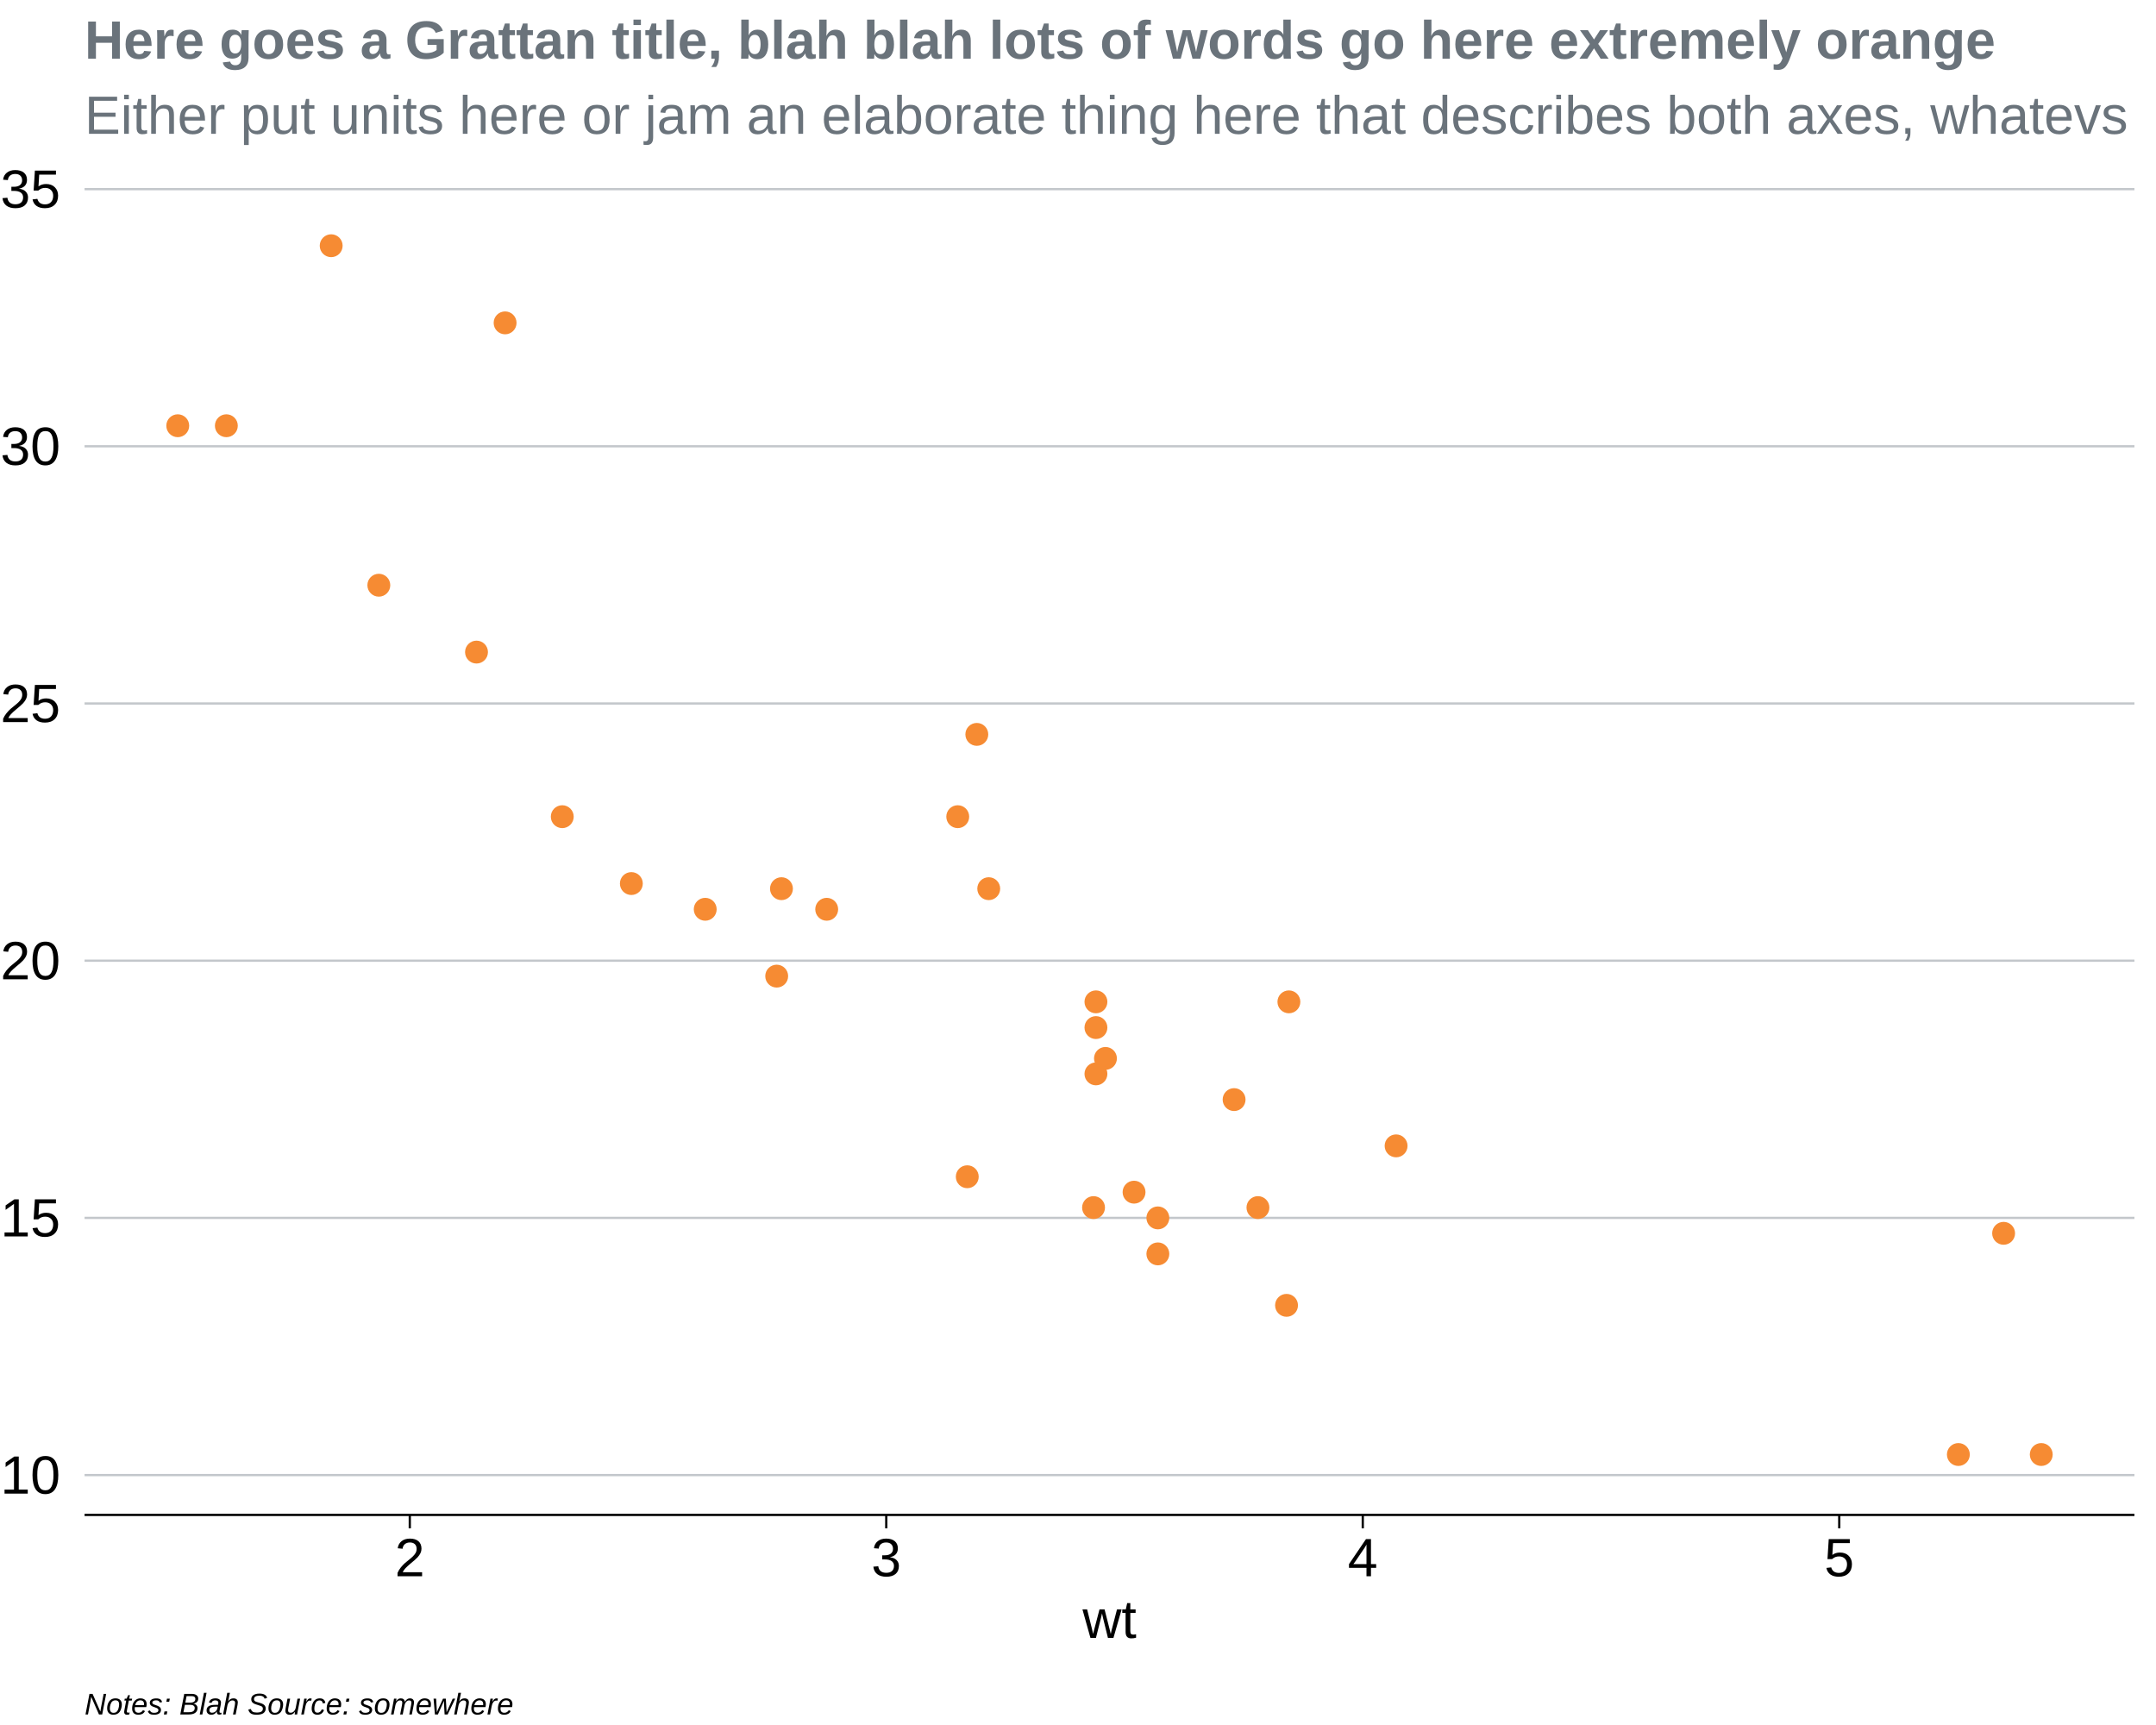
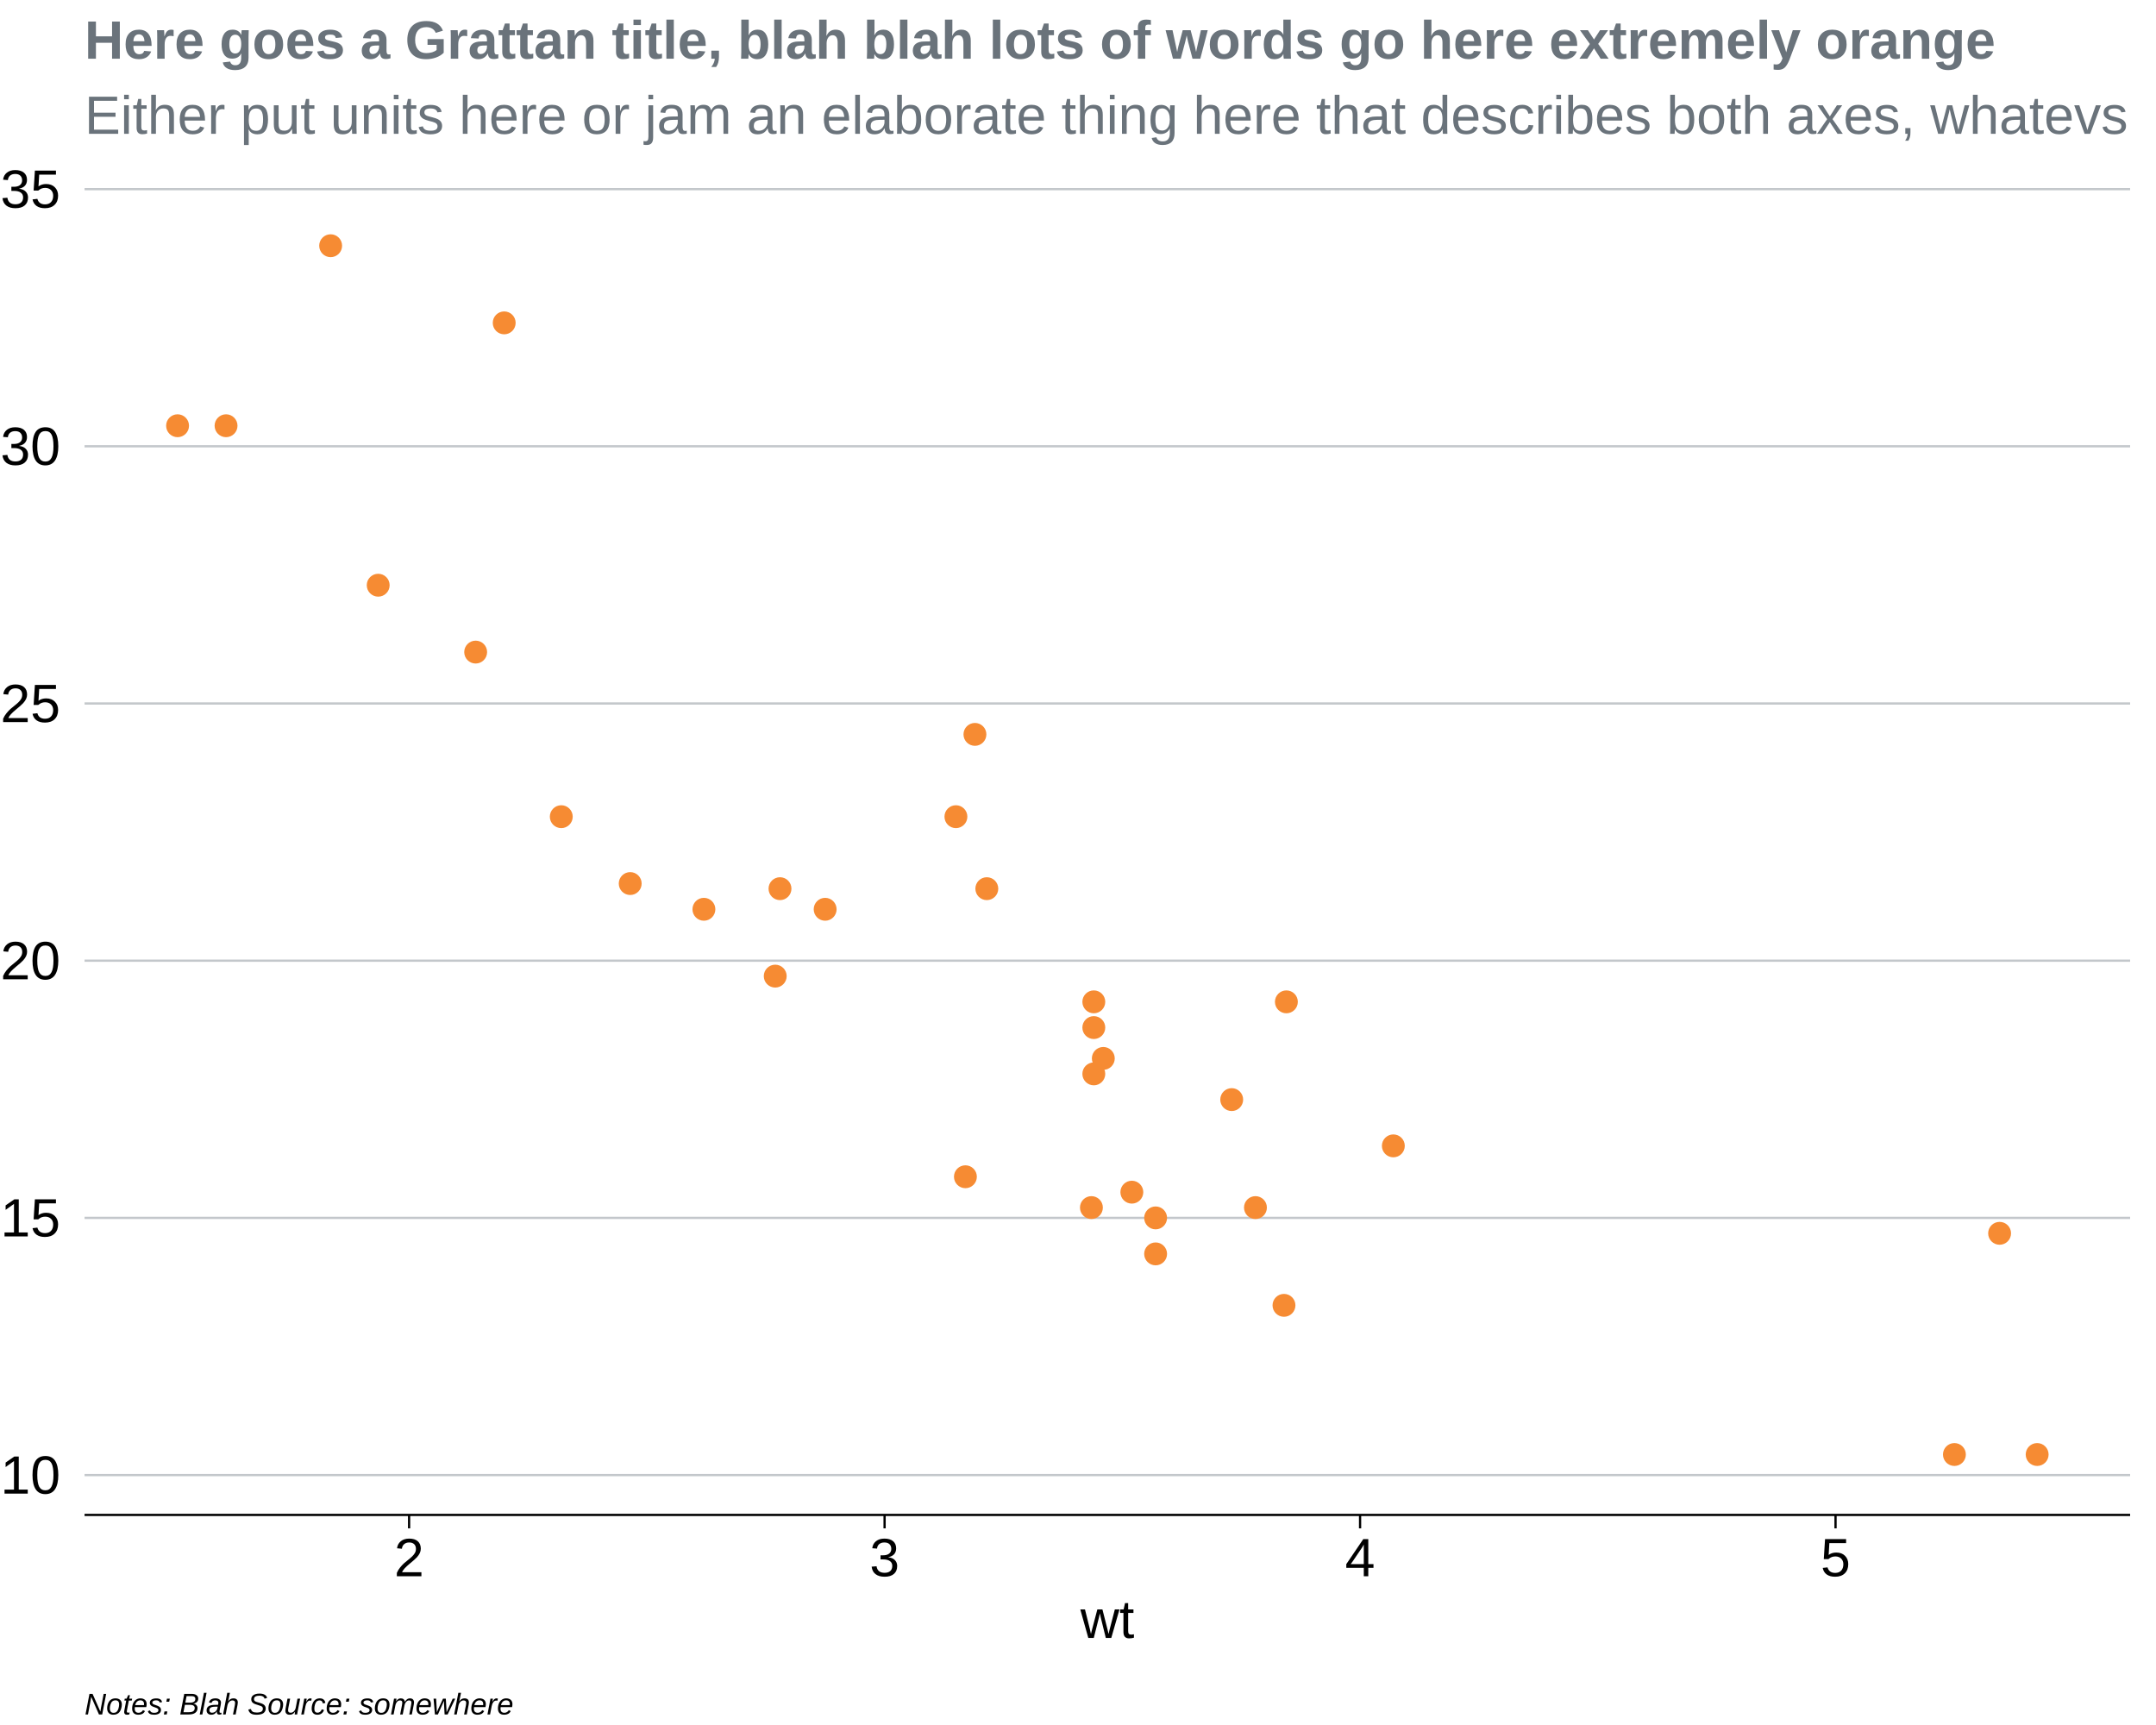
<svg xmlns="http://www.w3.org/2000/svg" viewBox="0 0 720.00 576.00">
  <defs>
    <style type="text/css">
    line, polyline, polygon, path, rect, circle {
      fill: none;
      stroke: #000000;
      stroke-linecap: round;
      stroke-linejoin: round;
      stroke-miterlimit: 10.00;
    }
  </style>
  </defs>
  <rect width="100%" height="100%" style="stroke: none; fill: #FFFFFF;" />
  <rect x="0.00" y="0.00" width="720.00" height="576.00" style="stroke-width: 1.75; stroke: none; fill: #FFFFFF;" />
  <defs>
-     <clipPath id="cpMjguMjR8NzEyLjgwfDUwNS44Nnw2MS44Nw==">
-       <rect x="28.24" y="61.87" width="684.56" height="443.99" />
+     <clipPath id="cpMjguMjR8NzExLjM2fDUwNS44Nnw2MS44Nw==">
+       <rect x="28.24" y="61.87" width="683.12" height="443.99" />
    </clipPath>
  </defs>
-   <rect x="28.24" y="61.87" width="684.56" height="443.99" style="stroke-width: 1.75; stroke: none; fill: #FFFFFF;" clip-path="url(#cpMjguMjR8NzEyLjgwfDUwNS44Nnw2MS44Nw==)" />
-   <polyline points="28.24,492.55 712.80,492.55 " style="stroke-width: 0.75; stroke: #C3C7CB; stroke-linecap: butt;" clip-path="url(#cpMjguMjR8NzEyLjgwfDUwNS44Nnw2MS44Nw==)" />
-   <polyline points="28.24,406.67 712.80,406.67 " style="stroke-width: 0.75; stroke: #C3C7CB; stroke-linecap: butt;" clip-path="url(#cpMjguMjR8NzEyLjgwfDUwNS44Nnw2MS44Nw==)" />
-   <polyline points="28.24,320.79 712.80,320.79 " style="stroke-width: 0.75; stroke: #C3C7CB; stroke-linecap: butt;" clip-path="url(#cpMjguMjR8NzEyLjgwfDUwNS44Nnw2MS44Nw==)" />
-   <polyline points="28.24,234.91 712.80,234.91 " style="stroke-width: 0.75; stroke: #C3C7CB; stroke-linecap: butt;" clip-path="url(#cpMjguMjR8NzEyLjgwfDUwNS44Nnw2MS44Nw==)" />
-   <polyline points="28.24,149.03 712.80,149.03 " style="stroke-width: 0.75; stroke: #C3C7CB; stroke-linecap: butt;" clip-path="url(#cpMjguMjR8NzEyLjgwfDUwNS44Nnw2MS44Nw==)" />
-   <polyline points="28.24,63.15 712.80,63.15 " style="stroke-width: 0.75; stroke: #C3C7CB; stroke-linecap: butt;" clip-path="url(#cpMjguMjR8NzEyLjgwfDUwNS44Nnw2MS44Nw==)" />
-   <circle cx="235.51" cy="303.62" r="2.60pt" style="stroke-width: 0.71; stroke: #F68B33; fill: #F68B33;" clip-path="url(#cpMjguMjR8NzEyLjgwfDUwNS44Nnw2MS44Nw==)" />
-   <circle cx="276.08" cy="303.62" r="2.60pt" style="stroke-width: 0.71; stroke: #F68B33; fill: #F68B33;" clip-path="url(#cpMjguMjR8NzEyLjgwfDUwNS44Nnw2MS44Nw==)" />
-   <circle cx="187.77" cy="272.70" r="2.60pt" style="stroke-width: 0.71; stroke: #F68B33; fill: #F68B33;" clip-path="url(#cpMjguMjR8NzEyLjgwfDUwNS44Nnw2MS44Nw==)" />
-   <circle cx="330.19" cy="296.74" r="2.60pt" style="stroke-width: 0.71; stroke: #F68B33; fill: #F68B33;" clip-path="url(#cpMjguMjR8NzEyLjgwfDUwNS44Nnw2MS44Nw==)" />
-   <circle cx="365.99" cy="343.12" r="2.60pt" style="stroke-width: 0.71; stroke: #F68B33; fill: #F68B33;" clip-path="url(#cpMjguMjR8NzEyLjgwfDUwNS44Nnw2MS44Nw==)" />
-   <circle cx="369.17" cy="353.42" r="2.60pt" style="stroke-width: 0.71; stroke: #F68B33; fill: #F68B33;" clip-path="url(#cpMjguMjR8NzEyLjgwfDUwNS44Nnw2MS44Nw==)" />
-   <circle cx="386.67" cy="418.69" r="2.60pt" style="stroke-width: 0.71; stroke: #F68B33; fill: #F68B33;" clip-path="url(#cpMjguMjR8NzEyLjgwfDUwNS44Nnw2MS44Nw==)" />
-   <circle cx="326.21" cy="245.22" r="2.60pt" style="stroke-width: 0.71; stroke: #F68B33; fill: #F68B33;" clip-path="url(#cpMjguMjR8NzEyLjgwfDUwNS44Nnw2MS44Nw==)" />
-   <circle cx="319.84" cy="272.70" r="2.60pt" style="stroke-width: 0.71; stroke: #F68B33; fill: #F68B33;" clip-path="url(#cpMjguMjR8NzEyLjgwfDUwNS44Nnw2MS44Nw==)" />
-   <circle cx="365.99" cy="334.53" r="2.60pt" style="stroke-width: 0.71; stroke: #F68B33; fill: #F68B33;" clip-path="url(#cpMjguMjR8NzEyLjgwfDUwNS44Nnw2MS44Nw==)" />
-   <circle cx="365.99" cy="358.58" r="2.60pt" style="stroke-width: 0.71; stroke: #F68B33; fill: #F68B33;" clip-path="url(#cpMjguMjR8NzEyLjgwfDUwNS44Nnw2MS44Nw==)" />
-   <circle cx="466.23" cy="382.62" r="2.60pt" style="stroke-width: 0.71; stroke: #F68B33; fill: #F68B33;" clip-path="url(#cpMjguMjR8NzEyLjgwfDUwNS44Nnw2MS44Nw==)" />
-   <circle cx="412.13" cy="367.17" r="2.60pt" style="stroke-width: 0.71; stroke: #F68B33; fill: #F68B33;" clip-path="url(#cpMjguMjR8NzEyLjgwfDUwNS44Nnw2MS44Nw==)" />
-   <circle cx="420.09" cy="403.23" r="2.60pt" style="stroke-width: 0.71; stroke: #F68B33; fill: #F68B33;" clip-path="url(#cpMjguMjR8NzEyLjgwfDUwNS44Nnw2MS44Nw==)" />
-   <circle cx="654.00" cy="485.68" r="2.60pt" style="stroke-width: 0.71; stroke: #F68B33; fill: #F68B33;" clip-path="url(#cpMjguMjR8NzEyLjgwfDUwNS44Nnw2MS44Nw==)" />
-   <circle cx="681.68" cy="485.68" r="2.60pt" style="stroke-width: 0.71; stroke: #F68B33; fill: #F68B33;" clip-path="url(#cpMjguMjR8NzEyLjgwfDUwNS44Nnw2MS44Nw==)" />
-   <circle cx="669.11" cy="411.82" r="2.60pt" style="stroke-width: 0.71; stroke: #F68B33; fill: #F68B33;" clip-path="url(#cpMjguMjR8NzEyLjgwfDUwNS44Nnw2MS44Nw==)" />
-   <circle cx="168.68" cy="107.81" r="2.60pt" style="stroke-width: 0.71; stroke: #F68B33; fill: #F68B33;" clip-path="url(#cpMjguMjR8NzEyLjgwfDUwNS44Nnw2MS44Nw==)" />
-   <circle cx="75.59" cy="142.16" r="2.60pt" style="stroke-width: 0.71; stroke: #F68B33; fill: #F68B33;" clip-path="url(#cpMjguMjR8NzEyLjgwfDUwNS44Nnw2MS44Nw==)" />
-   <circle cx="110.60" cy="82.05" r="2.60pt" style="stroke-width: 0.71; stroke: #F68B33; fill: #F68B33;" clip-path="url(#cpMjguMjR8NzEyLjgwfDUwNS44Nnw2MS44Nw==)" />
-   <circle cx="210.84" cy="295.03" r="2.60pt" style="stroke-width: 0.71; stroke: #F68B33; fill: #F68B33;" clip-path="url(#cpMjguMjR8NzEyLjgwfDUwNS44Nnw2MS44Nw==)" />
-   <circle cx="378.72" cy="398.08" r="2.60pt" style="stroke-width: 0.71; stroke: #F68B33; fill: #F68B33;" clip-path="url(#cpMjguMjR8NzEyLjgwfDUwNS44Nnw2MS44Nw==)" />
-   <circle cx="365.19" cy="403.23" r="2.60pt" style="stroke-width: 0.71; stroke: #F68B33; fill: #F68B33;" clip-path="url(#cpMjguMjR8NzEyLjgwfDUwNS44Nnw2MS44Nw==)" />
-   <circle cx="429.64" cy="435.87" r="2.60pt" style="stroke-width: 0.71; stroke: #F68B33; fill: #F68B33;" clip-path="url(#cpMjguMjR8NzEyLjgwfDUwNS44Nnw2MS44Nw==)" />
-   <circle cx="430.43" cy="334.53" r="2.60pt" style="stroke-width: 0.71; stroke: #F68B33; fill: #F68B33;" clip-path="url(#cpMjguMjR8NzEyLjgwfDUwNS44Nnw2MS44Nw==)" />
-   <circle cx="126.51" cy="195.41" r="2.60pt" style="stroke-width: 0.71; stroke: #F68B33; fill: #F68B33;" clip-path="url(#cpMjguMjR8NzEyLjgwfDUwNS44Nnw2MS44Nw==)" />
-   <circle cx="159.13" cy="217.74" r="2.60pt" style="stroke-width: 0.71; stroke: #F68B33; fill: #F68B33;" clip-path="url(#cpMjguMjR8NzEyLjgwfDUwNS44Nnw2MS44Nw==)" />
-   <circle cx="59.36" cy="142.16" r="2.60pt" style="stroke-width: 0.71; stroke: #F68B33; fill: #F68B33;" clip-path="url(#cpMjguMjR8NzEyLjgwfDUwNS44Nnw2MS44Nw==)" />
-   <circle cx="323.02" cy="392.93" r="2.60pt" style="stroke-width: 0.71; stroke: #F68B33; fill: #F68B33;" clip-path="url(#cpMjguMjR8NzEyLjgwfDUwNS44Nnw2MS44Nw==)" />
-   <circle cx="259.38" cy="325.94" r="2.60pt" style="stroke-width: 0.71; stroke: #F68B33; fill: #F68B33;" clip-path="url(#cpMjguMjR8NzEyLjgwfDUwNS44Nnw2MS44Nw==)" />
-   <circle cx="386.67" cy="406.67" r="2.60pt" style="stroke-width: 0.71; stroke: #F68B33; fill: #F68B33;" clip-path="url(#cpMjguMjR8NzEyLjgwfDUwNS44Nnw2MS44Nw==)" />
-   <circle cx="260.97" cy="296.74" r="2.60pt" style="stroke-width: 0.71; stroke: #F68B33; fill: #F68B33;" clip-path="url(#cpMjguMjR8NzEyLjgwfDUwNS44Nnw2MS44Nw==)" />
+   <rect x="28.24" y="61.87" width="683.12" height="443.99" style="stroke-width: 1.75; stroke: none; fill: #FFFFFF;" clip-path="url(#cpMjguMjR8NzExLjM2fDUwNS44Nnw2MS44Nw==)" />
+   <polyline points="28.24,492.55 711.36,492.55 " style="stroke-width: 0.75; stroke: #C3C7CB; stroke-linecap: butt;" clip-path="url(#cpMjguMjR8NzExLjM2fDUwNS44Nnw2MS44Nw==)" />
+   <polyline points="28.24,406.67 711.36,406.67 " style="stroke-width: 0.75; stroke: #C3C7CB; stroke-linecap: butt;" clip-path="url(#cpMjguMjR8NzExLjM2fDUwNS44Nnw2MS44Nw==)" />
+   <polyline points="28.24,320.79 711.36,320.79 " style="stroke-width: 0.75; stroke: #C3C7CB; stroke-linecap: butt;" clip-path="url(#cpMjguMjR8NzExLjM2fDUwNS44Nnw2MS44Nw==)" />
+   <polyline points="28.24,234.91 711.36,234.91 " style="stroke-width: 0.75; stroke: #C3C7CB; stroke-linecap: butt;" clip-path="url(#cpMjguMjR8NzExLjM2fDUwNS44Nnw2MS44Nw==)" />
+   <polyline points="28.24,149.03 711.36,149.03 " style="stroke-width: 0.75; stroke: #C3C7CB; stroke-linecap: butt;" clip-path="url(#cpMjguMjR8NzExLjM2fDUwNS44Nnw2MS44Nw==)" />
+   <polyline points="28.24,63.15 711.36,63.15 " style="stroke-width: 0.75; stroke: #C3C7CB; stroke-linecap: butt;" clip-path="url(#cpMjguMjR8NzExLjM2fDUwNS44Nnw2MS44Nw==)" />
+   <circle cx="235.07" cy="303.62" r="2.60pt" style="stroke-width: 0.71; stroke: #F68B33; fill: #F68B33;" clip-path="url(#cpMjguMjR8NzExLjM2fDUwNS44Nnw2MS44Nw==)" />
+   <circle cx="275.56" cy="303.62" r="2.60pt" style="stroke-width: 0.71; stroke: #F68B33; fill: #F68B33;" clip-path="url(#cpMjguMjR8NzExLjM2fDUwNS44Nnw2MS44Nw==)" />
+   <circle cx="187.44" cy="272.70" r="2.60pt" style="stroke-width: 0.71; stroke: #F68B33; fill: #F68B33;" clip-path="url(#cpMjguMjR8NzExLjM2fDUwNS44Nnw2MS44Nw==)" />
+   <circle cx="329.55" cy="296.74" r="2.60pt" style="stroke-width: 0.71; stroke: #F68B33; fill: #F68B33;" clip-path="url(#cpMjguMjR8NzExLjM2fDUwNS44Nnw2MS44Nw==)" />
+   <circle cx="365.28" cy="343.12" r="2.60pt" style="stroke-width: 0.71; stroke: #F68B33; fill: #F68B33;" clip-path="url(#cpMjguMjR8NzExLjM2fDUwNS44Nnw2MS44Nw==)" />
+   <circle cx="368.45" cy="353.42" r="2.60pt" style="stroke-width: 0.71; stroke: #F68B33; fill: #F68B33;" clip-path="url(#cpMjguMjR8NzExLjM2fDUwNS44Nnw2MS44Nw==)" />
+   <circle cx="385.92" cy="418.69" r="2.60pt" style="stroke-width: 0.71; stroke: #F68B33; fill: #F68B33;" clip-path="url(#cpMjguMjR8NzExLjM2fDUwNS44Nnw2MS44Nw==)" />
+   <circle cx="325.58" cy="245.22" r="2.60pt" style="stroke-width: 0.71; stroke: #F68B33; fill: #F68B33;" clip-path="url(#cpMjguMjR8NzExLjM2fDUwNS44Nnw2MS44Nw==)" />
+   <circle cx="319.23" cy="272.70" r="2.60pt" style="stroke-width: 0.71; stroke: #F68B33; fill: #F68B33;" clip-path="url(#cpMjguMjR8NzExLjM2fDUwNS44Nnw2MS44Nw==)" />
+   <circle cx="365.28" cy="334.53" r="2.60pt" style="stroke-width: 0.71; stroke: #F68B33; fill: #F68B33;" clip-path="url(#cpMjguMjR8NzExLjM2fDUwNS44Nnw2MS44Nw==)" />
+   <circle cx="365.28" cy="358.58" r="2.60pt" style="stroke-width: 0.71; stroke: #F68B33; fill: #F68B33;" clip-path="url(#cpMjguMjR8NzExLjM2fDUwNS44Nnw2MS44Nw==)" />
+   <circle cx="465.31" cy="382.62" r="2.60pt" style="stroke-width: 0.71; stroke: #F68B33; fill: #F68B33;" clip-path="url(#cpMjguMjR8NzExLjM2fDUwNS44Nnw2MS44Nw==)" />
+   <circle cx="411.33" cy="367.17" r="2.60pt" style="stroke-width: 0.71; stroke: #F68B33; fill: #F68B33;" clip-path="url(#cpMjguMjR8NzExLjM2fDUwNS44Nnw2MS44Nw==)" />
+   <circle cx="419.26" cy="403.23" r="2.60pt" style="stroke-width: 0.71; stroke: #F68B33; fill: #F68B33;" clip-path="url(#cpMjguMjR8NzExLjM2fDUwNS44Nnw2MS44Nw==)" />
+   <circle cx="652.68" cy="485.68" r="2.60pt" style="stroke-width: 0.71; stroke: #F68B33; fill: #F68B33;" clip-path="url(#cpMjguMjR8NzExLjM2fDUwNS44Nnw2MS44Nw==)" />
+   <circle cx="680.31" cy="485.68" r="2.60pt" style="stroke-width: 0.71; stroke: #F68B33; fill: #F68B33;" clip-path="url(#cpMjguMjR8NzExLjM2fDUwNS44Nnw2MS44Nw==)" />
+   <circle cx="667.77" cy="411.82" r="2.60pt" style="stroke-width: 0.71; stroke: #F68B33; fill: #F68B33;" clip-path="url(#cpMjguMjR8NzExLjM2fDUwNS44Nnw2MS44Nw==)" />
+   <circle cx="168.38" cy="107.81" r="2.60pt" style="stroke-width: 0.71; stroke: #F68B33; fill: #F68B33;" clip-path="url(#cpMjguMjR8NzExLjM2fDUwNS44Nnw2MS44Nw==)" />
+   <circle cx="75.49" cy="142.16" r="2.60pt" style="stroke-width: 0.71; stroke: #F68B33; fill: #F68B33;" clip-path="url(#cpMjguMjR8NzExLjM2fDUwNS44Nnw2MS44Nw==)" />
+   <circle cx="110.42" cy="82.05" r="2.60pt" style="stroke-width: 0.71; stroke: #F68B33; fill: #F68B33;" clip-path="url(#cpMjguMjR8NzExLjM2fDUwNS44Nnw2MS44Nw==)" />
+   <circle cx="210.46" cy="295.03" r="2.60pt" style="stroke-width: 0.71; stroke: #F68B33; fill: #F68B33;" clip-path="url(#cpMjguMjR8NzExLjM2fDUwNS44Nnw2MS44Nw==)" />
+   <circle cx="377.98" cy="398.08" r="2.60pt" style="stroke-width: 0.71; stroke: #F68B33; fill: #F68B33;" clip-path="url(#cpMjguMjR8NzExLjM2fDUwNS44Nnw2MS44Nw==)" />
+   <circle cx="364.48" cy="403.23" r="2.60pt" style="stroke-width: 0.71; stroke: #F68B33; fill: #F68B33;" clip-path="url(#cpMjguMjR8NzExLjM2fDUwNS44Nnw2MS44Nw==)" />
+   <circle cx="428.79" cy="435.87" r="2.60pt" style="stroke-width: 0.71; stroke: #F68B33; fill: #F68B33;" clip-path="url(#cpMjguMjR8NzExLjM2fDUwNS44Nnw2MS44Nw==)" />
+   <circle cx="429.59" cy="334.53" r="2.60pt" style="stroke-width: 0.71; stroke: #F68B33; fill: #F68B33;" clip-path="url(#cpMjguMjR8NzExLjM2fDUwNS44Nnw2MS44Nw==)" />
+   <circle cx="126.30" cy="195.41" r="2.60pt" style="stroke-width: 0.71; stroke: #F68B33; fill: #F68B33;" clip-path="url(#cpMjguMjR8NzExLjM2fDUwNS44Nnw2MS44Nw==)" />
+   <circle cx="158.85" cy="217.74" r="2.60pt" style="stroke-width: 0.71; stroke: #F68B33; fill: #F68B33;" clip-path="url(#cpMjguMjR8NzExLjM2fDUwNS44Nnw2MS44Nw==)" />
+   <circle cx="59.30" cy="142.16" r="2.60pt" style="stroke-width: 0.71; stroke: #F68B33; fill: #F68B33;" clip-path="url(#cpMjguMjR8NzExLjM2fDUwNS44Nnw2MS44Nw==)" />
+   <circle cx="322.40" cy="392.93" r="2.60pt" style="stroke-width: 0.71; stroke: #F68B33; fill: #F68B33;" clip-path="url(#cpMjguMjR8NzExLjM2fDUwNS44Nnw2MS44Nw==)" />
+   <circle cx="258.89" cy="325.94" r="2.60pt" style="stroke-width: 0.71; stroke: #F68B33; fill: #F68B33;" clip-path="url(#cpMjguMjR8NzExLjM2fDUwNS44Nnw2MS44Nw==)" />
+   <circle cx="385.92" cy="406.67" r="2.60pt" style="stroke-width: 0.71; stroke: #F68B33; fill: #F68B33;" clip-path="url(#cpMjguMjR8NzExLjM2fDUwNS44Nnw2MS44Nw==)" />
+   <circle cx="260.48" cy="296.74" r="2.60pt" style="stroke-width: 0.71; stroke: #F68B33; fill: #F68B33;" clip-path="url(#cpMjguMjR8NzExLjM2fDUwNS44Nnw2MS44Nw==)" />
  <defs>
    <clipPath id="cpMC4wMHw3MjAuMDB8NTc2LjAwfDAuMDA=">
      <rect x="0.00" y="0.00" width="720.00" height="576.00" />
    </clipPath>
  </defs>
  <g clip-path="url(#cpMC4wMHw3MjAuMDB8NTc2LjAwfDAuMDA=)">
    <text x="0.14" y="498.74" style="font-size: 18.00px; font-family: Liberation Sans;" textLength="20.03px" lengthAdjust="spacingAndGlyphs">10</text>
  </g>
  <g clip-path="url(#cpMC4wMHw3MjAuMDB8NTc2LjAwfDAuMDA=)">
    <text x="0.14" y="412.87" style="font-size: 18.00px; font-family: Liberation Sans;" textLength="20.03px" lengthAdjust="spacingAndGlyphs">15</text>
  </g>
  <g clip-path="url(#cpMC4wMHw3MjAuMDB8NTc2LjAwfDAuMDA=)">
    <text x="0.14" y="326.99" style="font-size: 18.00px; font-family: Liberation Sans;" textLength="20.03px" lengthAdjust="spacingAndGlyphs">20</text>
  </g>
  <g clip-path="url(#cpMC4wMHw3MjAuMDB8NTc2LjAwfDAuMDA=)">
    <text x="0.14" y="241.11" style="font-size: 18.00px; font-family: Liberation Sans;" textLength="20.03px" lengthAdjust="spacingAndGlyphs">25</text>
  </g>
  <g clip-path="url(#cpMC4wMHw3MjAuMDB8NTc2LjAwfDAuMDA=)">
    <text x="0.14" y="155.23" style="font-size: 18.00px; font-family: Liberation Sans;" textLength="20.03px" lengthAdjust="spacingAndGlyphs">30</text>
  </g>
  <g clip-path="url(#cpMC4wMHw3MjAuMDB8NTc2LjAwfDAuMDA=)">
    <text x="0.14" y="69.35" style="font-size: 18.00px; font-family: Liberation Sans;" textLength="20.03px" lengthAdjust="spacingAndGlyphs">35</text>
  </g>
-   <polyline points="28.24,505.86 712.80,505.86 " style="stroke-width: 0.75; stroke-linecap: butt;" clip-path="url(#cpMC4wMHw3MjAuMDB8NTc2LjAwfDAuMDA=)" />
-   <polyline points="136.85,510.34 136.85,505.86 " style="stroke-width: 0.75; stroke-linecap: butt;" clip-path="url(#cpMC4wMHw3MjAuMDB8NTc2LjAwfDAuMDA=)" />
-   <polyline points="295.97,510.34 295.97,505.86 " style="stroke-width: 0.75; stroke-linecap: butt;" clip-path="url(#cpMC4wMHw3MjAuMDB8NTc2LjAwfDAuMDA=)" />
-   <polyline points="455.10,510.34 455.10,505.86 " style="stroke-width: 0.75; stroke-linecap: butt;" clip-path="url(#cpMC4wMHw3MjAuMDB8NTc2LjAwfDAuMDA=)" />
-   <polyline points="614.22,510.34 614.22,505.86 " style="stroke-width: 0.75; stroke-linecap: butt;" clip-path="url(#cpMC4wMHw3MjAuMDB8NTc2LjAwfDAuMDA=)" />
+   <polyline points="28.24,505.86 711.36,505.86 " style="stroke-width: 0.75; stroke-linecap: butt;" clip-path="url(#cpMC4wMHw3MjAuMDB8NTc2LjAwfDAuMDA=)" />
+   <polyline points="136.62,510.34 136.62,505.86 " style="stroke-width: 0.75; stroke-linecap: butt;" clip-path="url(#cpMC4wMHw3MjAuMDB8NTc2LjAwfDAuMDA=)" />
+   <polyline points="295.41,510.34 295.41,505.86 " style="stroke-width: 0.75; stroke-linecap: butt;" clip-path="url(#cpMC4wMHw3MjAuMDB8NTc2LjAwfDAuMDA=)" />
+   <polyline points="454.20,510.34 454.20,505.86 " style="stroke-width: 0.75; stroke-linecap: butt;" clip-path="url(#cpMC4wMHw3MjAuMDB8NTc2LjAwfDAuMDA=)" />
+   <polyline points="612.98,510.34 612.98,505.86 " style="stroke-width: 0.75; stroke-linecap: butt;" clip-path="url(#cpMC4wMHw3MjAuMDB8NTc2LjAwfDAuMDA=)" />
  <g clip-path="url(#cpMC4wMHw3MjAuMDB8NTc2LjAwfDAuMDA=)">
-     <text x="131.85" y="526.32" style="font-size: 18.00px; font-family: Liberation Sans;" textLength="10.02px" lengthAdjust="spacingAndGlyphs">2</text>
+     <text x="131.62" y="526.32" style="font-size: 18.00px; font-family: Liberation Sans;" textLength="10.02px" lengthAdjust="spacingAndGlyphs">2</text>
  </g>
  <g clip-path="url(#cpMC4wMHw3MjAuMDB8NTc2LjAwfDAuMDA=)">
-     <text x="290.97" y="526.32" style="font-size: 18.00px; font-family: Liberation Sans;" textLength="10.02px" lengthAdjust="spacingAndGlyphs">3</text>
+     <text x="290.40" y="526.32" style="font-size: 18.00px; font-family: Liberation Sans;" textLength="10.02px" lengthAdjust="spacingAndGlyphs">3</text>
  </g>
  <g clip-path="url(#cpMC4wMHw3MjAuMDB8NTc2LjAwfDAuMDA=)">
-     <text x="450.09" y="526.32" style="font-size: 18.00px; font-family: Liberation Sans;" textLength="10.02px" lengthAdjust="spacingAndGlyphs">4</text>
+     <text x="449.19" y="526.32" style="font-size: 18.00px; font-family: Liberation Sans;" textLength="10.02px" lengthAdjust="spacingAndGlyphs">4</text>
  </g>
  <g clip-path="url(#cpMC4wMHw3MjAuMDB8NTc2LjAwfDAuMDA=)">
-     <text x="609.21" y="526.32" style="font-size: 18.00px; font-family: Liberation Sans;" textLength="10.02px" lengthAdjust="spacingAndGlyphs">5</text>
+     <text x="607.98" y="526.32" style="font-size: 18.00px; font-family: Liberation Sans;" textLength="10.02px" lengthAdjust="spacingAndGlyphs">5</text>
  </g>
  <g clip-path="url(#cpMC4wMHw3MjAuMDB8NTc2LjAwfDAuMDA=)">
-     <text x="361.52" y="546.93" style="font-size: 18.00px; font-family: Liberation Sans;" textLength="18.00px" lengthAdjust="spacingAndGlyphs">wt</text>
+     <text x="360.80" y="546.93" style="font-size: 18.00px; font-family: Liberation Sans;" textLength="18.00px" lengthAdjust="spacingAndGlyphs">wt</text>
  </g>
  <g clip-path="url(#cpMC4wMHw3MjAuMDB8NTc2LjAwfDAuMDA=)">
    <text x="28.24" y="44.68" style="font-size: 18.00px; fill: #6A737B; font-family: Liberation Sans;" textLength="682.61px" lengthAdjust="spacingAndGlyphs">Either put units here or jam an elaborate thing here that describes both axes, whatevs</text>
  </g>
  <g clip-path="url(#cpMC4wMHw3MjAuMDB8NTc2LjAwfDAuMDA=)">
    <text x="28.24" y="19.59" style="font-size: 18.00px; font-weight: bold; fill: #6A737B; font-family: Liberation Sans;" textLength="638.33px" lengthAdjust="spacingAndGlyphs">Here goes a Grattan title, blah blah lots of words go here extremely orange</text>
  </g>
  <g clip-path="url(#cpMC4wMHw3MjAuMDB8NTc2LjAwfDAuMDA=)">
    <text x="28.24" y="572.48" style="font-size: 9.99px; font-style: italic; font-family: Liberation Sans;" textLength="143.16px" lengthAdjust="spacingAndGlyphs">Notes: Blah Source: somewhere</text>
  </g>
</svg>
